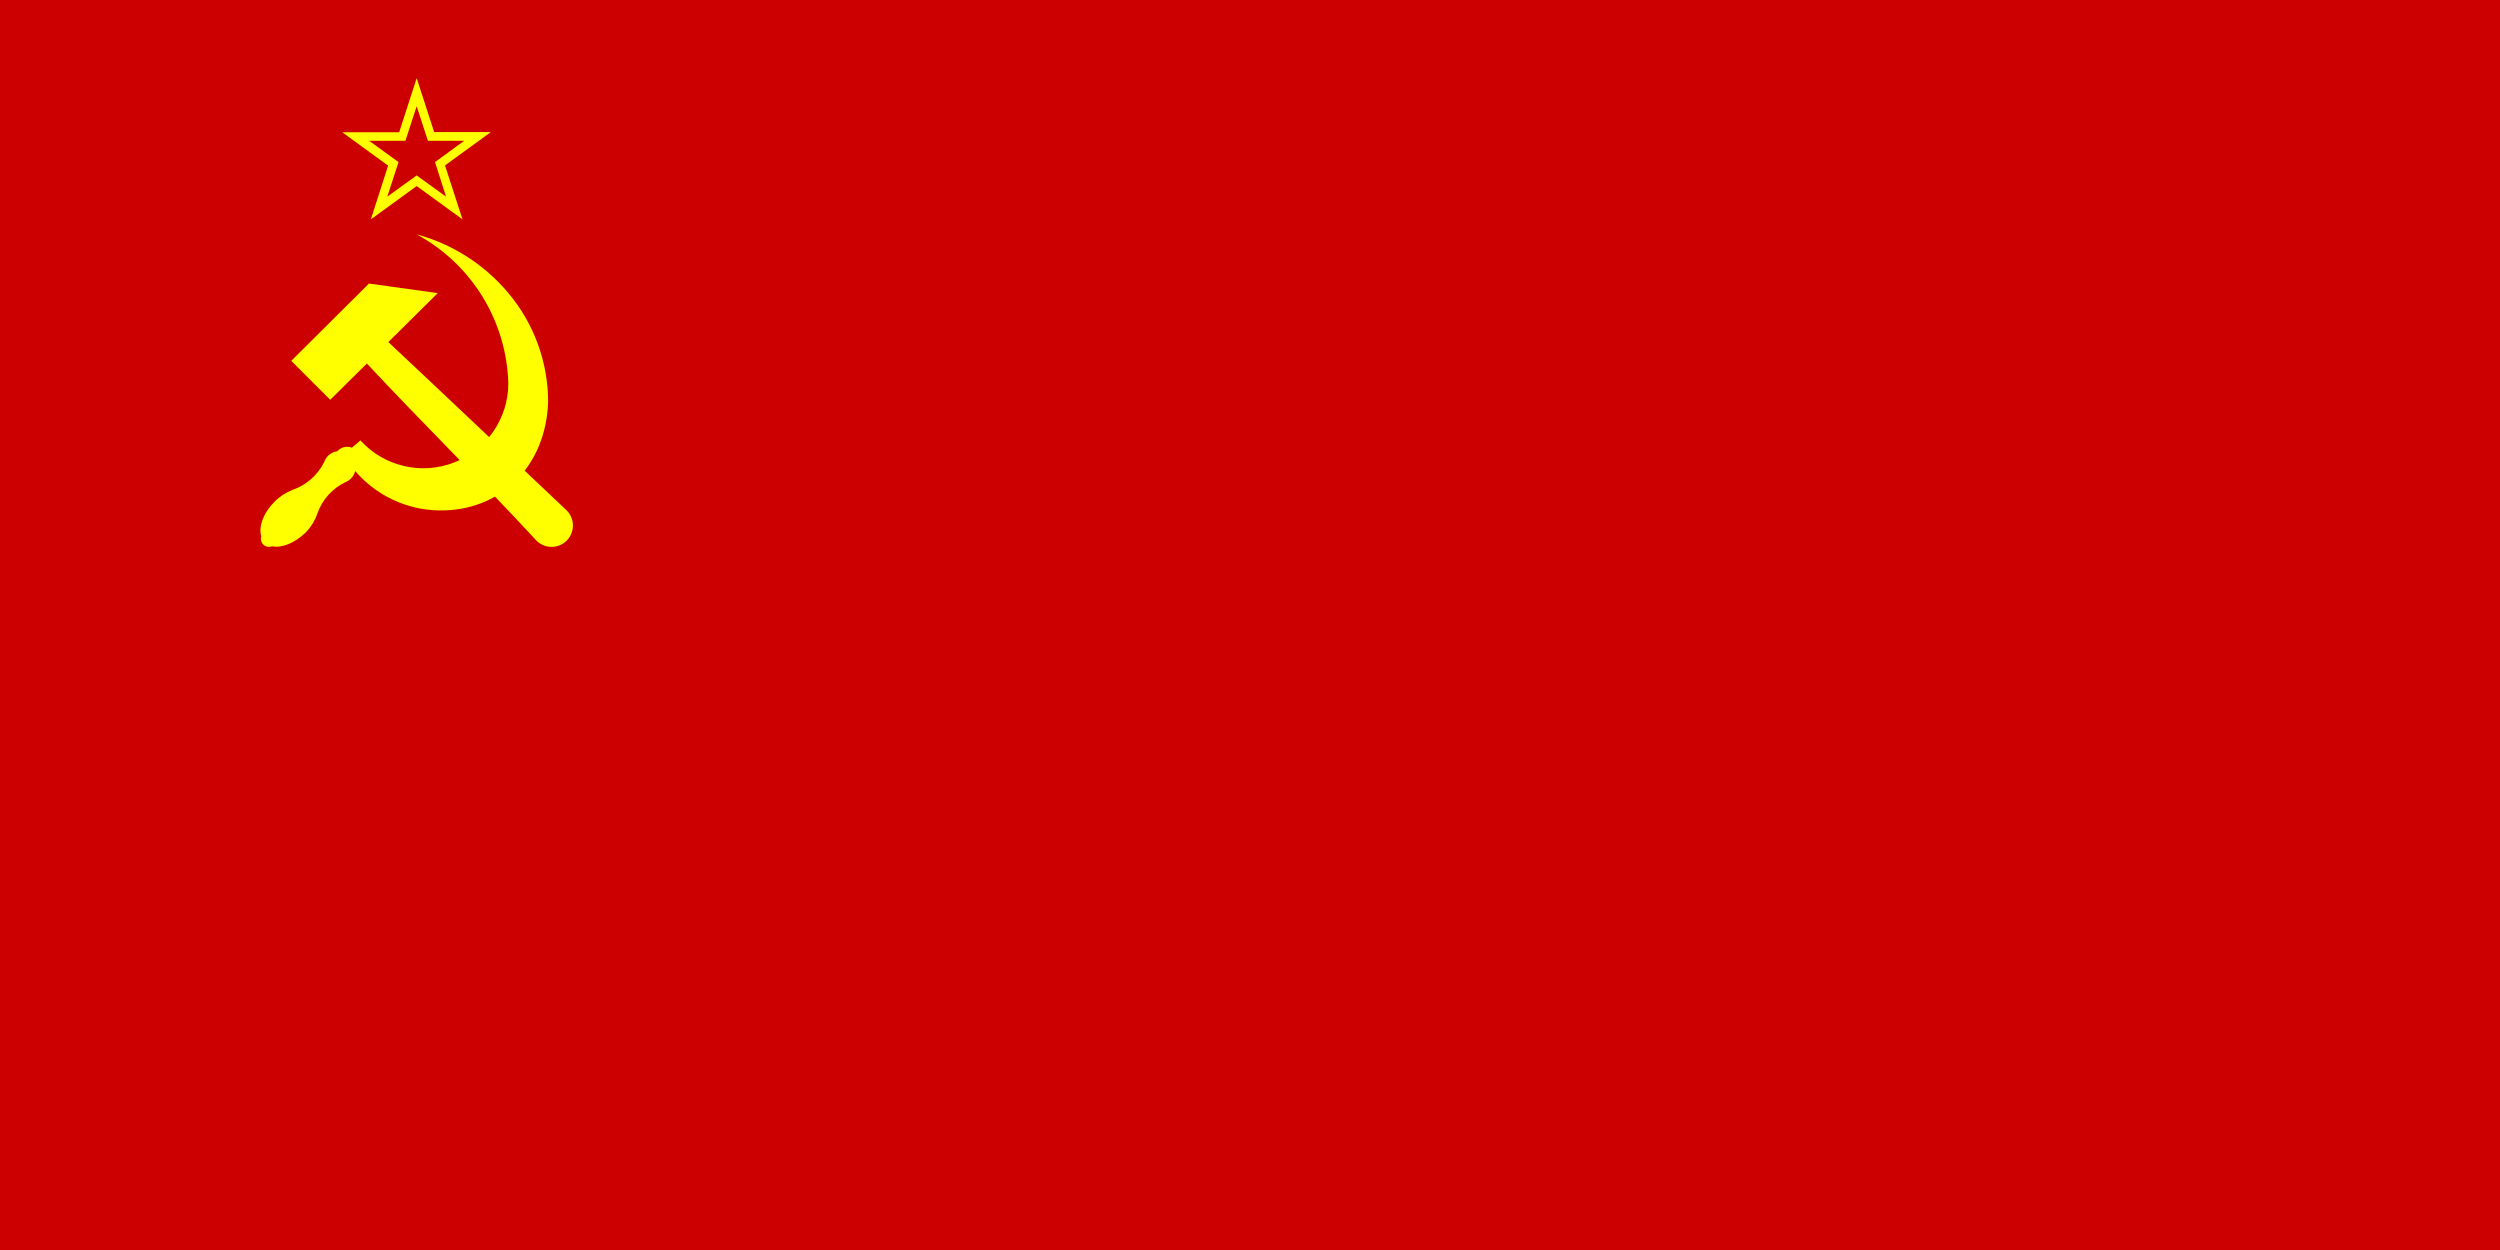
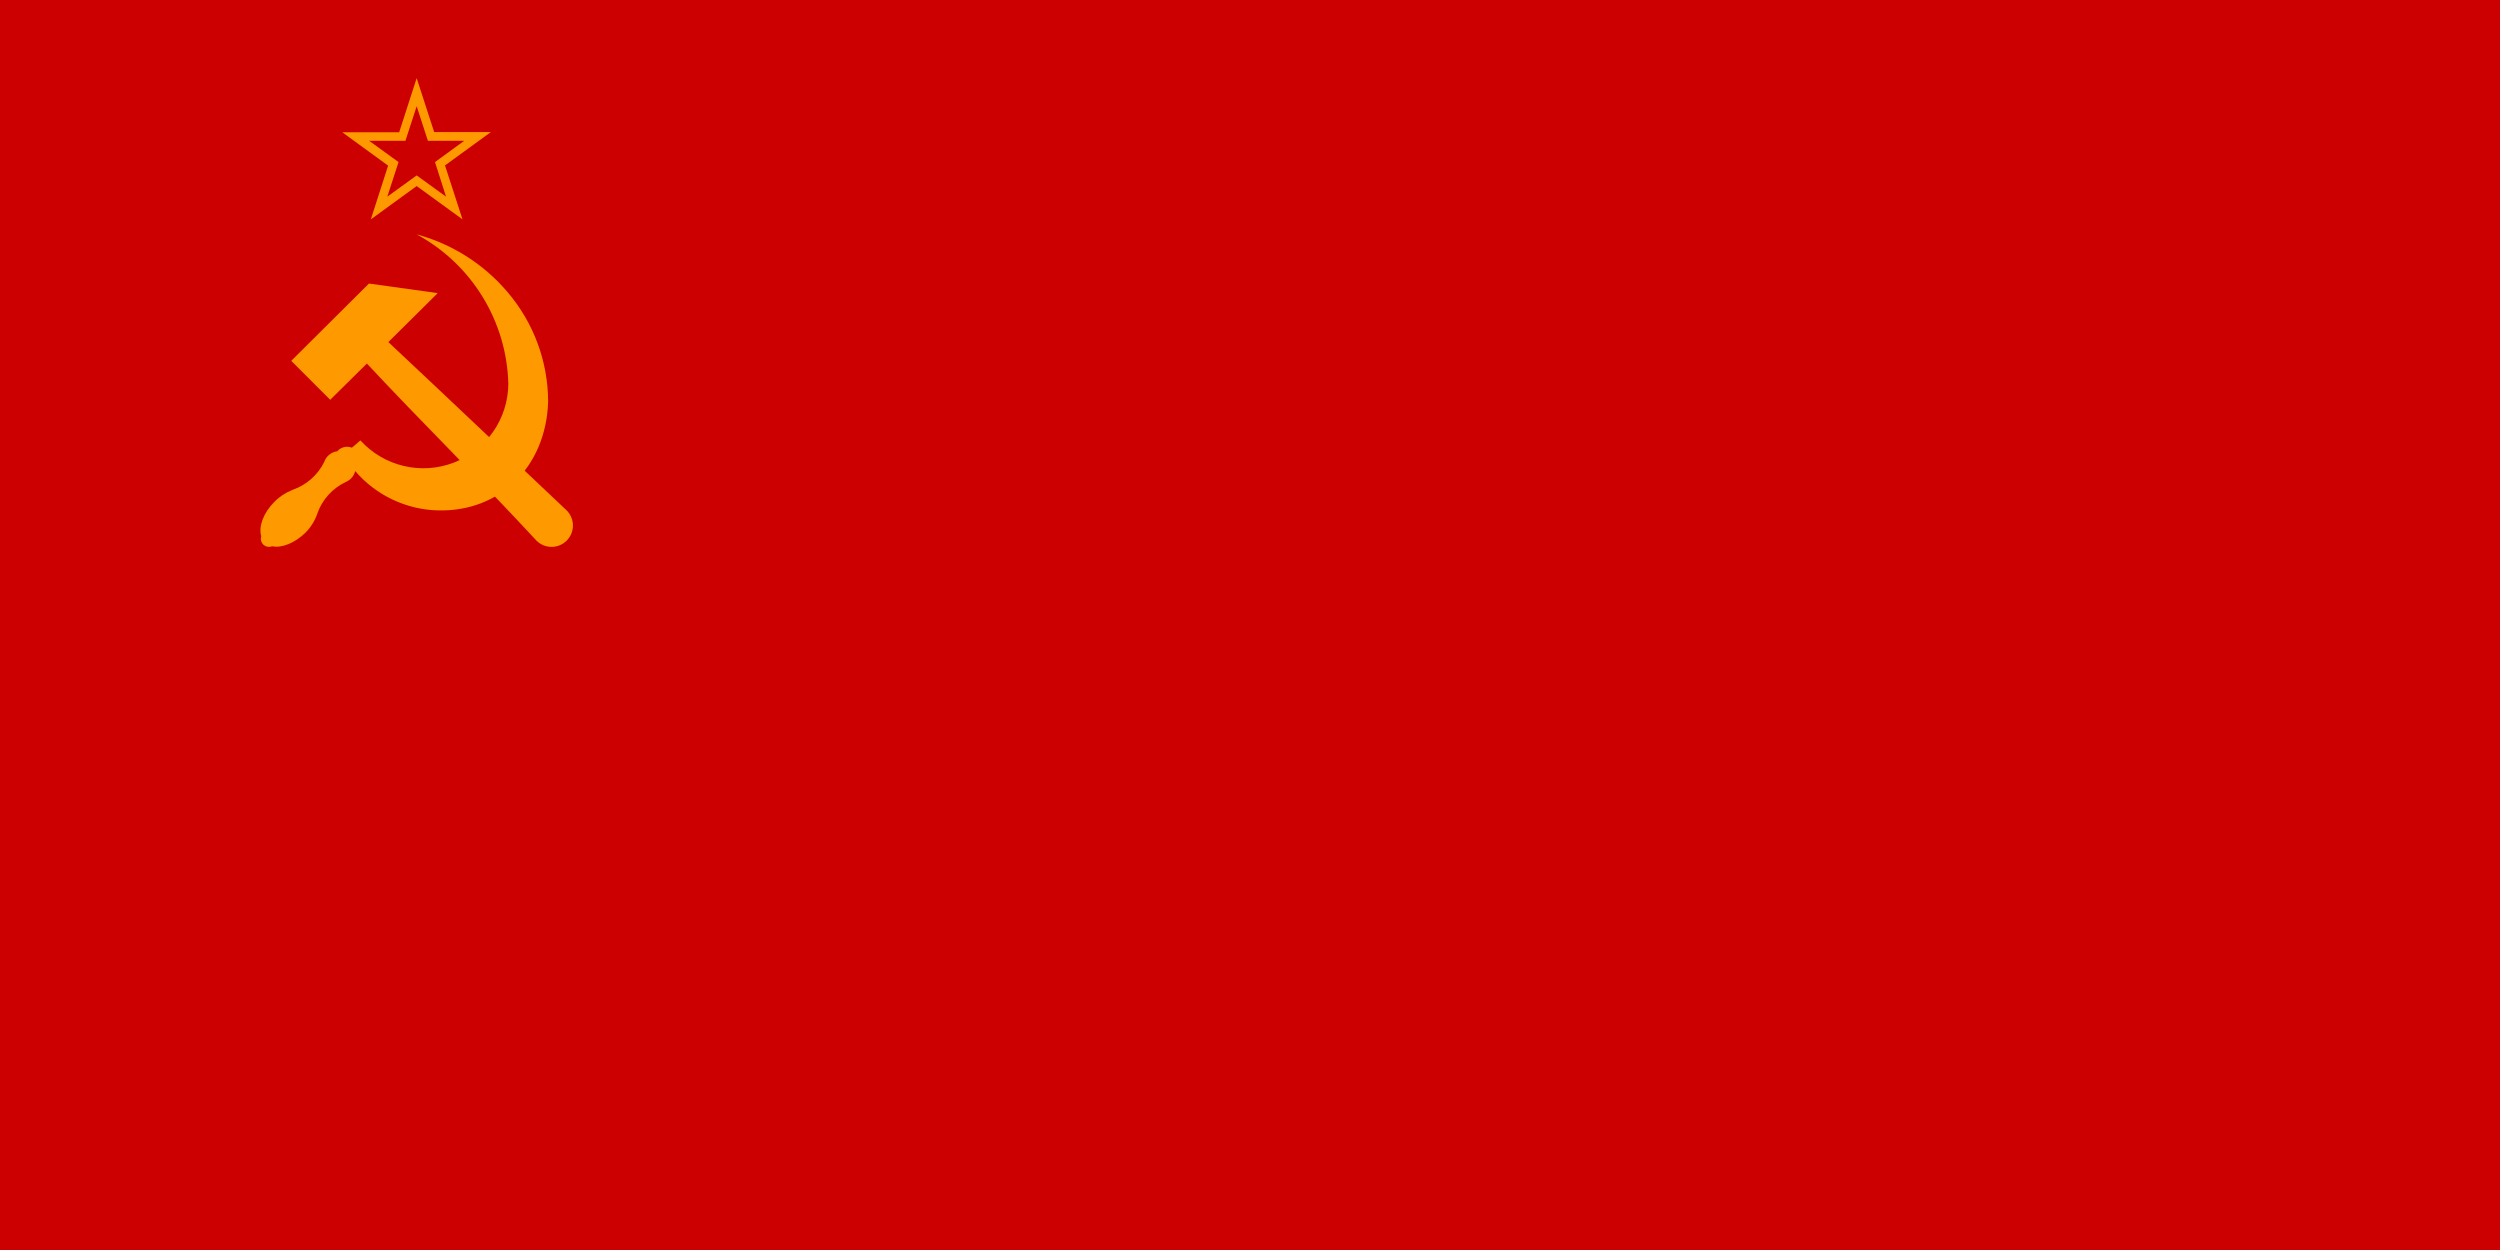
<svg xmlns="http://www.w3.org/2000/svg" viewBox="0 0 1200 600">
  <rect width="1200" height="600" fill="#c00" />
-   <g fill="#ff0">
+   <g fill="#f90">
    <path d="M200 37.5l-8.4 26h-27.3l22 16-8.3 25.8 22-16 22 16-8.4-25.9 22-16h-27.2zm0 13.5l5.4 16.6h17.4l-14 10.2 5.3 16.6L200 84.2l-14.1 10.2 5.4-16.6-14.1-10.2h17.4zM139.8 173.2l18.7 18.7 17.6-17.4c26.7 28.6 54.8 56.2 81.4 85A10.2 10.2 0 0 0 272 245c-28.5-26.9-57-54-85.6-80.8l23.7-23.5-33-4.6z" />
    <path d="M200 112.5a84 84 0 0 1 44 71.7 40.8 40.8 0 0 1-71 27.2l-4.1 3.5a6.2 6.2 0 0 0-7 1.7 7.7 7.7 0 0 0-6.3 5.2 26.6 26.6 0 0 1-15.1 13.3 1.3 1.3 0 0 0-.2.1 24.5 24.5 0 0 0-8.7 5.8c-5.1 5.1-7.6 11.7-6.2 16.4a3.9 3.9 0 0 0 5.2 4.8c4.7 1 11-1.6 16-6.5a24 24 0 0 0 5.8-9.4 26.2 26.2 0 0 1 13.5-14.9 2.6 2.6 0 0 0 .4-.2 7.7 7.7 0 0 0 4.2-5.1 54.1 54.1 0 0 0 40 18.9c29.6.6 51.6-21 52.6-52.2a81.3 81.3 0 0 0-19.4-52.5 87 87 0 0 0-43.7-27.8z" />
  </g>
</svg>
